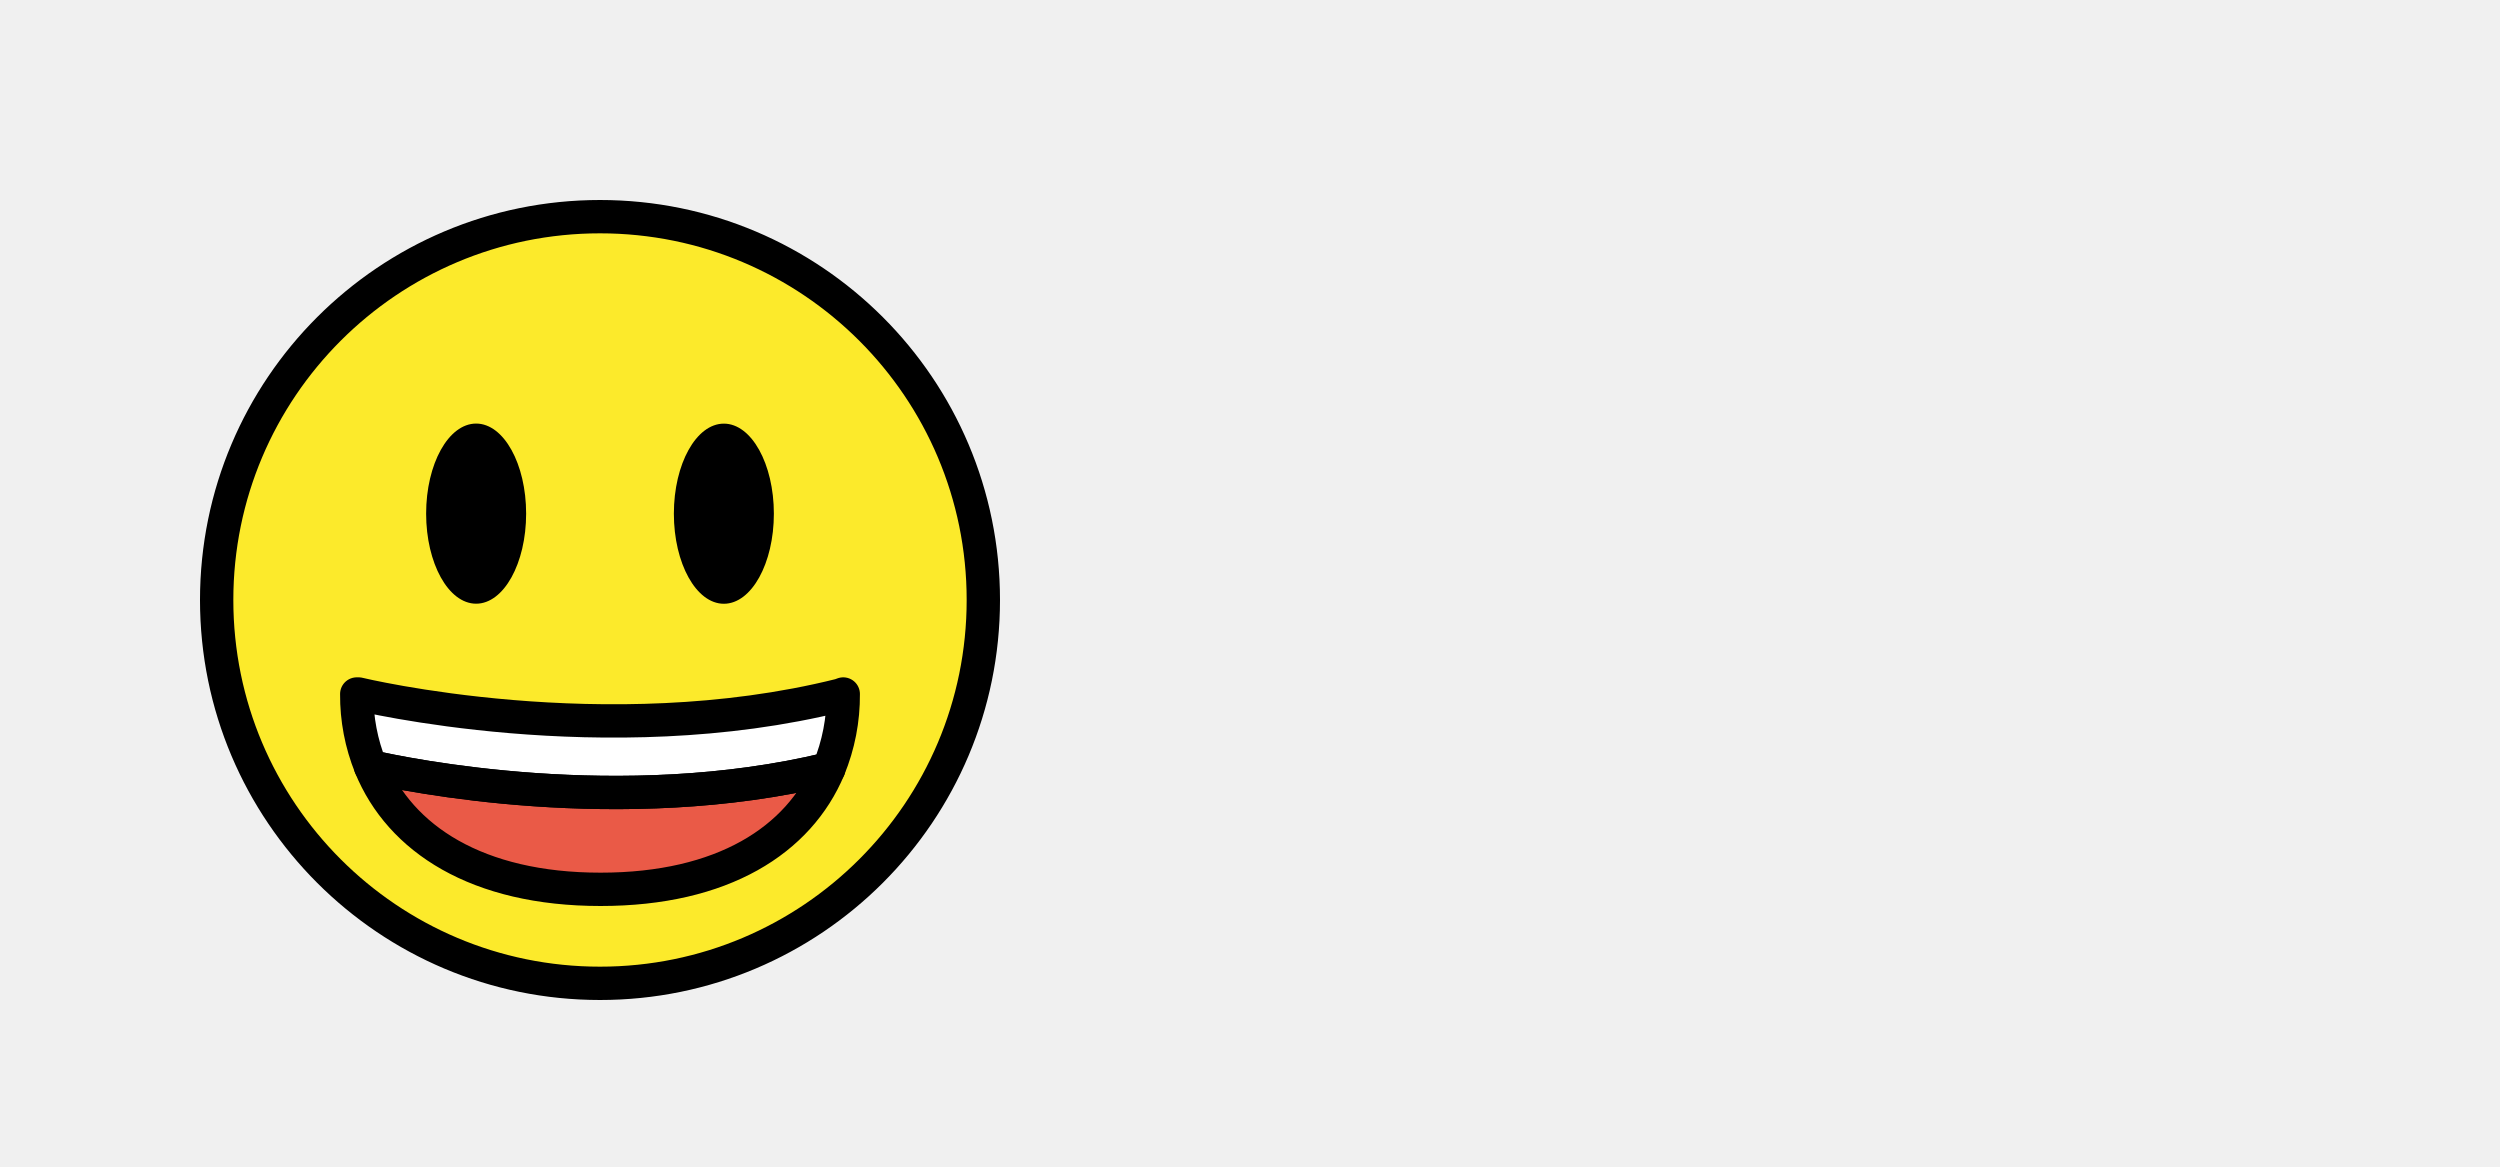
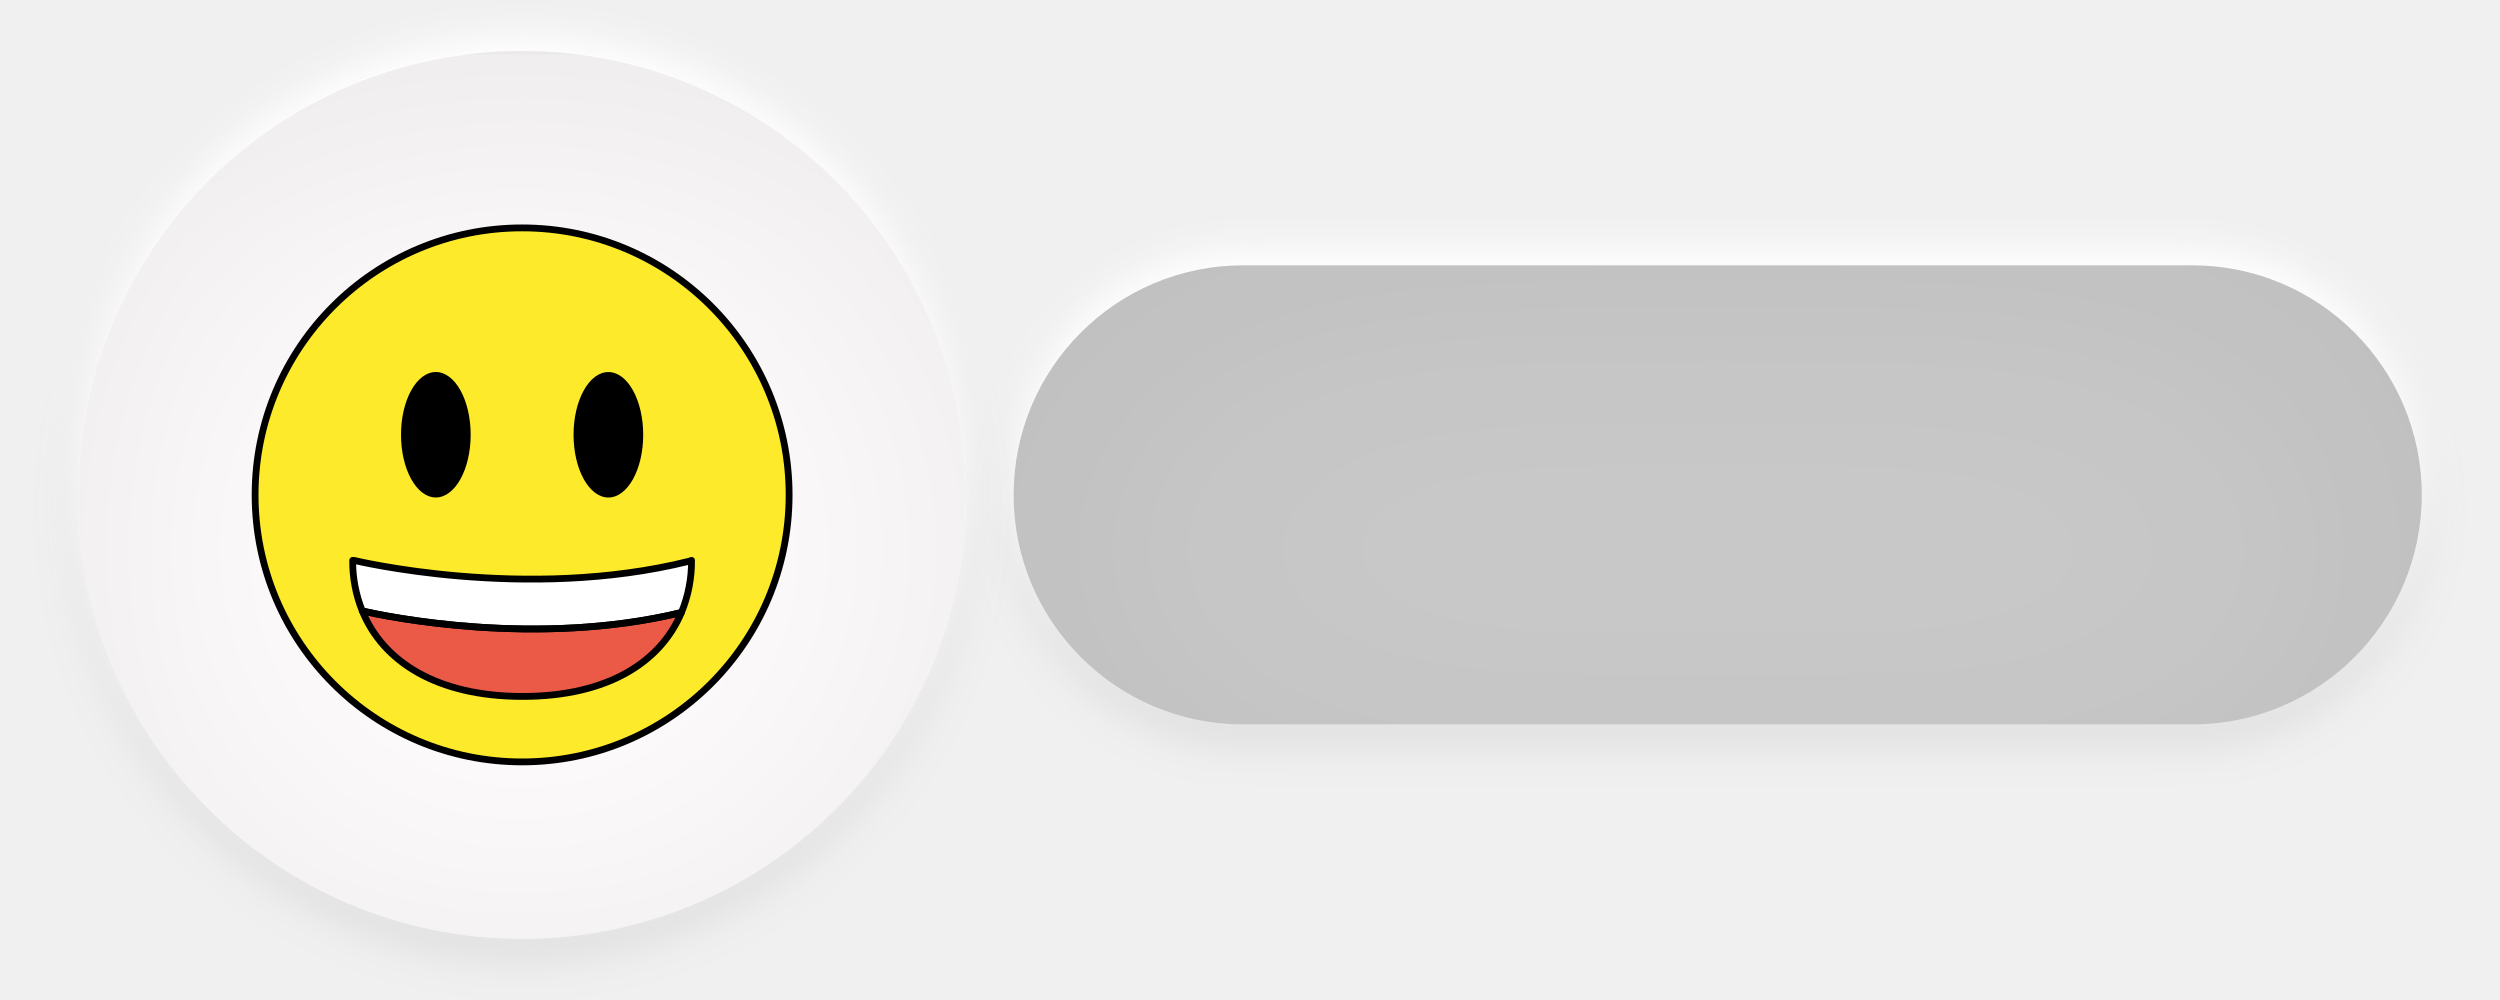
- <svg xmlns="http://www.w3.org/2000/svg" id="emoji" viewBox="0 0 150 70">
-   <rect id="my-rect" fill="#e5f9ff" x="0" y="0" rx="20" ry="20" />
-   <g>
-     <g id="color">
-       <circle cx="36" cy="36" r="23" fill="#fcea2b" />
-       <path fill="#fff" d="M50.595,41.64a11.555,11.555,0,0,1-.87,4.49c-12.49,3.03-25.43.34-27.49-.13a11.435,11.435,0,0,1-.83-4.36h.11s14.8,3.59,28.89.07Z" />
-       <path fill="#ea5a47" d="M49.725,46.13c-1.79,4.27-6.35,7.23-13.69,7.23-7.41,0-12.03-3.03-13.8-7.36C24.295,46.47,37.235,49.16,49.725,46.13Z" />
+ <svg xmlns="http://www.w3.org/2000/svg" xmlns:xlink="http://www.w3.org/1999/xlink" width="200px" height="80px" viewBox="0 0 715 294" version="1.1">
+   <defs>
+     <rect id="path-fjpakclv4c-1" x="288" y="78" width="414" height="135" rx="67.5" />
+     <filter x="-5.3%" y="-17.8%" width="110.6%" height="137.8%" filterUnits="objectBoundingBox" id="filter-fjpakclv4c-2">
+       <feOffset dx="0" dy="5" in="SourceAlpha" result="shadowOffsetOuter1" />
+       <feGaussianBlur stdDeviation="6.5" in="shadowOffsetOuter1" result="shadowBlurOuter1" />
+       <feComposite in="shadowBlurOuter1" in2="SourceAlpha" operator="out" result="shadowBlurOuter1" />
+       <feColorMatrix values="0 0 0 0 0.86   0 0 0 0 0.86   0 0 0 0 0.86  0 0 0 1 0" type="matrix" in="shadowBlurOuter1" result="shadowMatrixOuter1" />
+       <feOffset dx="0" dy="-5" in="SourceAlpha" result="shadowOffsetOuter2" />
+       <feGaussianBlur stdDeviation="5" in="shadowOffsetOuter2" result="shadowBlurOuter2" />
+       <feComposite in="shadowBlurOuter2" in2="SourceAlpha" operator="out" result="shadowBlurOuter2" />
+       <feColorMatrix values="0 0 0 0 1   0 0 0 0 1   0 0 0 0 1  0 0 0 1 0" type="matrix" in="shadowBlurOuter2" result="shadowMatrixOuter2" />
+       <feMerge>
+         <feMergeNode in="shadowMatrixOuter1" />
+         <feMergeNode in="shadowMatrixOuter2" />
+       </feMerge>
+     </filter>
+     <filter x="-19.2%" y="-60.4%" width="138.4%" height="223.0%" filterUnits="objectBoundingBox" id="filter-fjpakclv4c-3">
+       <feGaussianBlur stdDeviation="58.5" in="SourceAlpha" result="shadowBlurInner1" />
+       <feOffset dx="0" dy="16" in="shadowBlurInner1" result="shadowOffsetInner1" />
+       <feComposite in="shadowOffsetInner1" in2="SourceAlpha" operator="arithmetic" k2="-1" k3="1" result="shadowInnerInner1" />
+       <feColorMatrix values="0 0 0 0 0   0 0 0 0 0   0 0 0 0 0  0 0 0 0.078 0" type="matrix" in="shadowInnerInner1" />
+     </filter>
+     <circle id="path-fjpakclv4c-4" cx="143.5" cy="145.5" r="130.5" />
+     <filter x="-8.4%" y="-9.2%" width="116.9%" height="119.5%" filterUnits="objectBoundingBox" id="filter-fjpakclv4c-5">
+       <feOffset dx="0" dy="5" in="SourceAlpha" result="shadowOffsetOuter1" />
+       <feGaussianBlur stdDeviation="6.5" in="shadowOffsetOuter1" result="shadowBlurOuter1" />
+       <feColorMatrix values="0 0 0 0 0.86   0 0 0 0 0.86   0 0 0 0 0.86  0 0 0 1 0" type="matrix" in="shadowBlurOuter1" result="shadowMatrixOuter1" />
+       <feOffset dx="0" dy="-5" in="SourceAlpha" result="shadowOffsetOuter2" />
+       <feGaussianBlur stdDeviation="5" in="shadowOffsetOuter2" result="shadowBlurOuter2" />
+       <feColorMatrix values="0 0 0 0 1   0 0 0 0 1   0 0 0 0 1  0 0 0 1 0" type="matrix" in="shadowBlurOuter2" result="shadowMatrixOuter2" />
+       <feMerge>
+         <feMergeNode in="shadowMatrixOuter1" />
+         <feMergeNode in="shadowMatrixOuter2" />
+       </feMerge>
+     </filter>
+     <filter x="-30.5%" y="-31.2%" width="160.9%" height="163.6%" filterUnits="objectBoundingBox" id="filter-fjpakclv4c-6">
+       <feGaussianBlur stdDeviation="58.5" in="SourceAlpha" result="shadowBlurInner1" />
+       <feOffset dx="0" dy="16" in="shadowBlurInner1" result="shadowOffsetInner1" />
+       <feComposite in="shadowOffsetInner1" in2="SourceAlpha" operator="arithmetic" k2="-1" k3="1" result="shadowInnerInner1" />
+       <feColorMatrix values="0 0 0 0 0   0 0 0 0 0   0 0 0 0 0  0 0 0 0.078 0" type="matrix" in="shadowInnerInner1" />
+     </filter>
+   </defs>
+   <g id="Page-1" stroke="none" stroke-width="1" fill="none" fill-rule="evenodd">
+     <g id="Rectangle-Copy-2">
+       <use fill="black" fill-opacity="1" filter="url(#filter-fjpakclv4c-2)" xlink:href="#path-fjpakclv4c-1" />
+       <use fill-opacity="0.15" fill="#000000" fill-rule="evenodd" xlink:href="#path-fjpakclv4c-1" />
+       <use fill="black" fill-opacity="1" filter="url(#filter-fjpakclv4c-3)" xlink:href="#path-fjpakclv4c-1" />
    </g>
-     <g id="hair" />
-     <g id="skin" />
-     <g id="skin-shadow" />
-     <g id="line">
-       <circle cx="36" cy="36" r="23" fill="none" stroke="#000" stroke-linecap="round" stroke-linejoin="round" stroke-width="2" />
-       <ellipse cx="28.568" cy="30.818" rx="3" ry="5.404" />
-       <ellipse cx="43.432" cy="30.822" rx="3" ry="5.404" />
-       <path fill="none" stroke="#000" stroke-linecap="round" stroke-linejoin="round" stroke-width="2" d="M50.595,41.64a11.555,11.555,0,0,1-.87,4.49c-12.49,3.03-25.43.34-27.49-.13a11.435,11.435,0,0,1-.83-4.36h.11s14.8,3.59,28.89.07Z" />
-       <path fill="none" stroke="#000" stroke-linecap="round" stroke-linejoin="round" stroke-width="2" d="M49.725,46.13c-1.79,4.27-6.35,7.23-13.69,7.23-7.41,0-12.03-3.03-13.8-7.36C24.295,46.47,37.235,49.16,49.725,46.13Z" />
+     <g id="Oval-Copy-2">
+       <use fill="black" fill-opacity="1" filter="url(#filter-fjpakclv4c-5)" xlink:href="#path-fjpakclv4c-4" />
+       <use fill="#FFFDFD" fill-rule="evenodd" xlink:href="#path-fjpakclv4c-4" />
+       <use fill="black" fill-opacity="1" filter="url(#filter-fjpakclv4c-6)" xlink:href="#path-fjpakclv4c-4" />
    </g>
-     <animateTransform id="animate" attributeName="transform" attributeType="XML" type="rotate" from="0 36 36" to="360 36 36" dur="2s" repeatCount="indefinite" />
+     <g>
+       <g id="Group" transform="translate(65, 67)">
+         <g id="color" fill-rule="nonzero">
+           <circle id="Oval" fill="#FCEA2B" cx="78.5" cy="78.5" r="78.5" />
+           <path d="M128.313,97.75 C128.354,103.005 127.345,108.215 125.344,113.074 C82.715,123.416 38.55,114.235 31.519,112.63 C29.612,107.903 28.65,102.847 28.687,97.75 L29.062,97.75 C29.062,97.75 79.575,110.002 127.665,97.988 L128.313,97.75 Z" id="Path" fill="#FFFFFF" />
+           <path d="M125.344,113.074 C119.235,127.648 103.672,137.75 78.62,137.75 C53.329,137.75 37.561,127.409 31.52,112.63 C38.551,114.235 82.715,123.416 125.344,113.074 Z" id="Path" fill="#EA5A47" />
+         </g>
+         <g id="line">
+           <circle id="Oval" stroke="#000000" stroke-width="2" stroke-linecap="round" stroke-linejoin="round" cx="78.5" cy="78.5" r="78.5" />
+           <ellipse id="Oval" fill="#000000" fill-rule="nonzero" cx="53.136" cy="60.814" rx="10.239" ry="18.443" />
+           <ellipse id="Oval" fill="#000000" fill-rule="nonzero" cx="103.864" cy="60.826" rx="10.239" ry="18.443" />
+           <path d="M128.313,97.75 C128.354,103.005 127.345,108.215 125.344,113.074 C82.715,123.416 38.55,114.235 31.519,112.63 C29.612,107.903 28.65,102.847 28.687,97.75 L29.062,97.75 C29.062,97.75 79.575,110.002 127.665,97.988 L128.313,97.75 Z" id="Path" stroke="#000000" stroke-width="2" stroke-linecap="round" stroke-linejoin="round" />
+           <path d="M125.344,113.074 C119.235,127.648 103.672,137.75 78.62,137.75 C53.329,137.75 37.561,127.409 31.52,112.63 C38.551,114.235 82.715,123.416 125.344,113.074 Z" id="Path" stroke="#000000" stroke-width="2" stroke-linecap="round" stroke-linejoin="round" />
+         </g>
+       </g>
+       <animateTransform id="animate" attributeName="transform" attributeType="XML" type="rotate" from="0 143.5 145.5" to="360 143.5 145.5" dur="2s" repeatCount="indefinite" />
+     </g>
  </g>
-   <text id="my-text" />
</svg>
